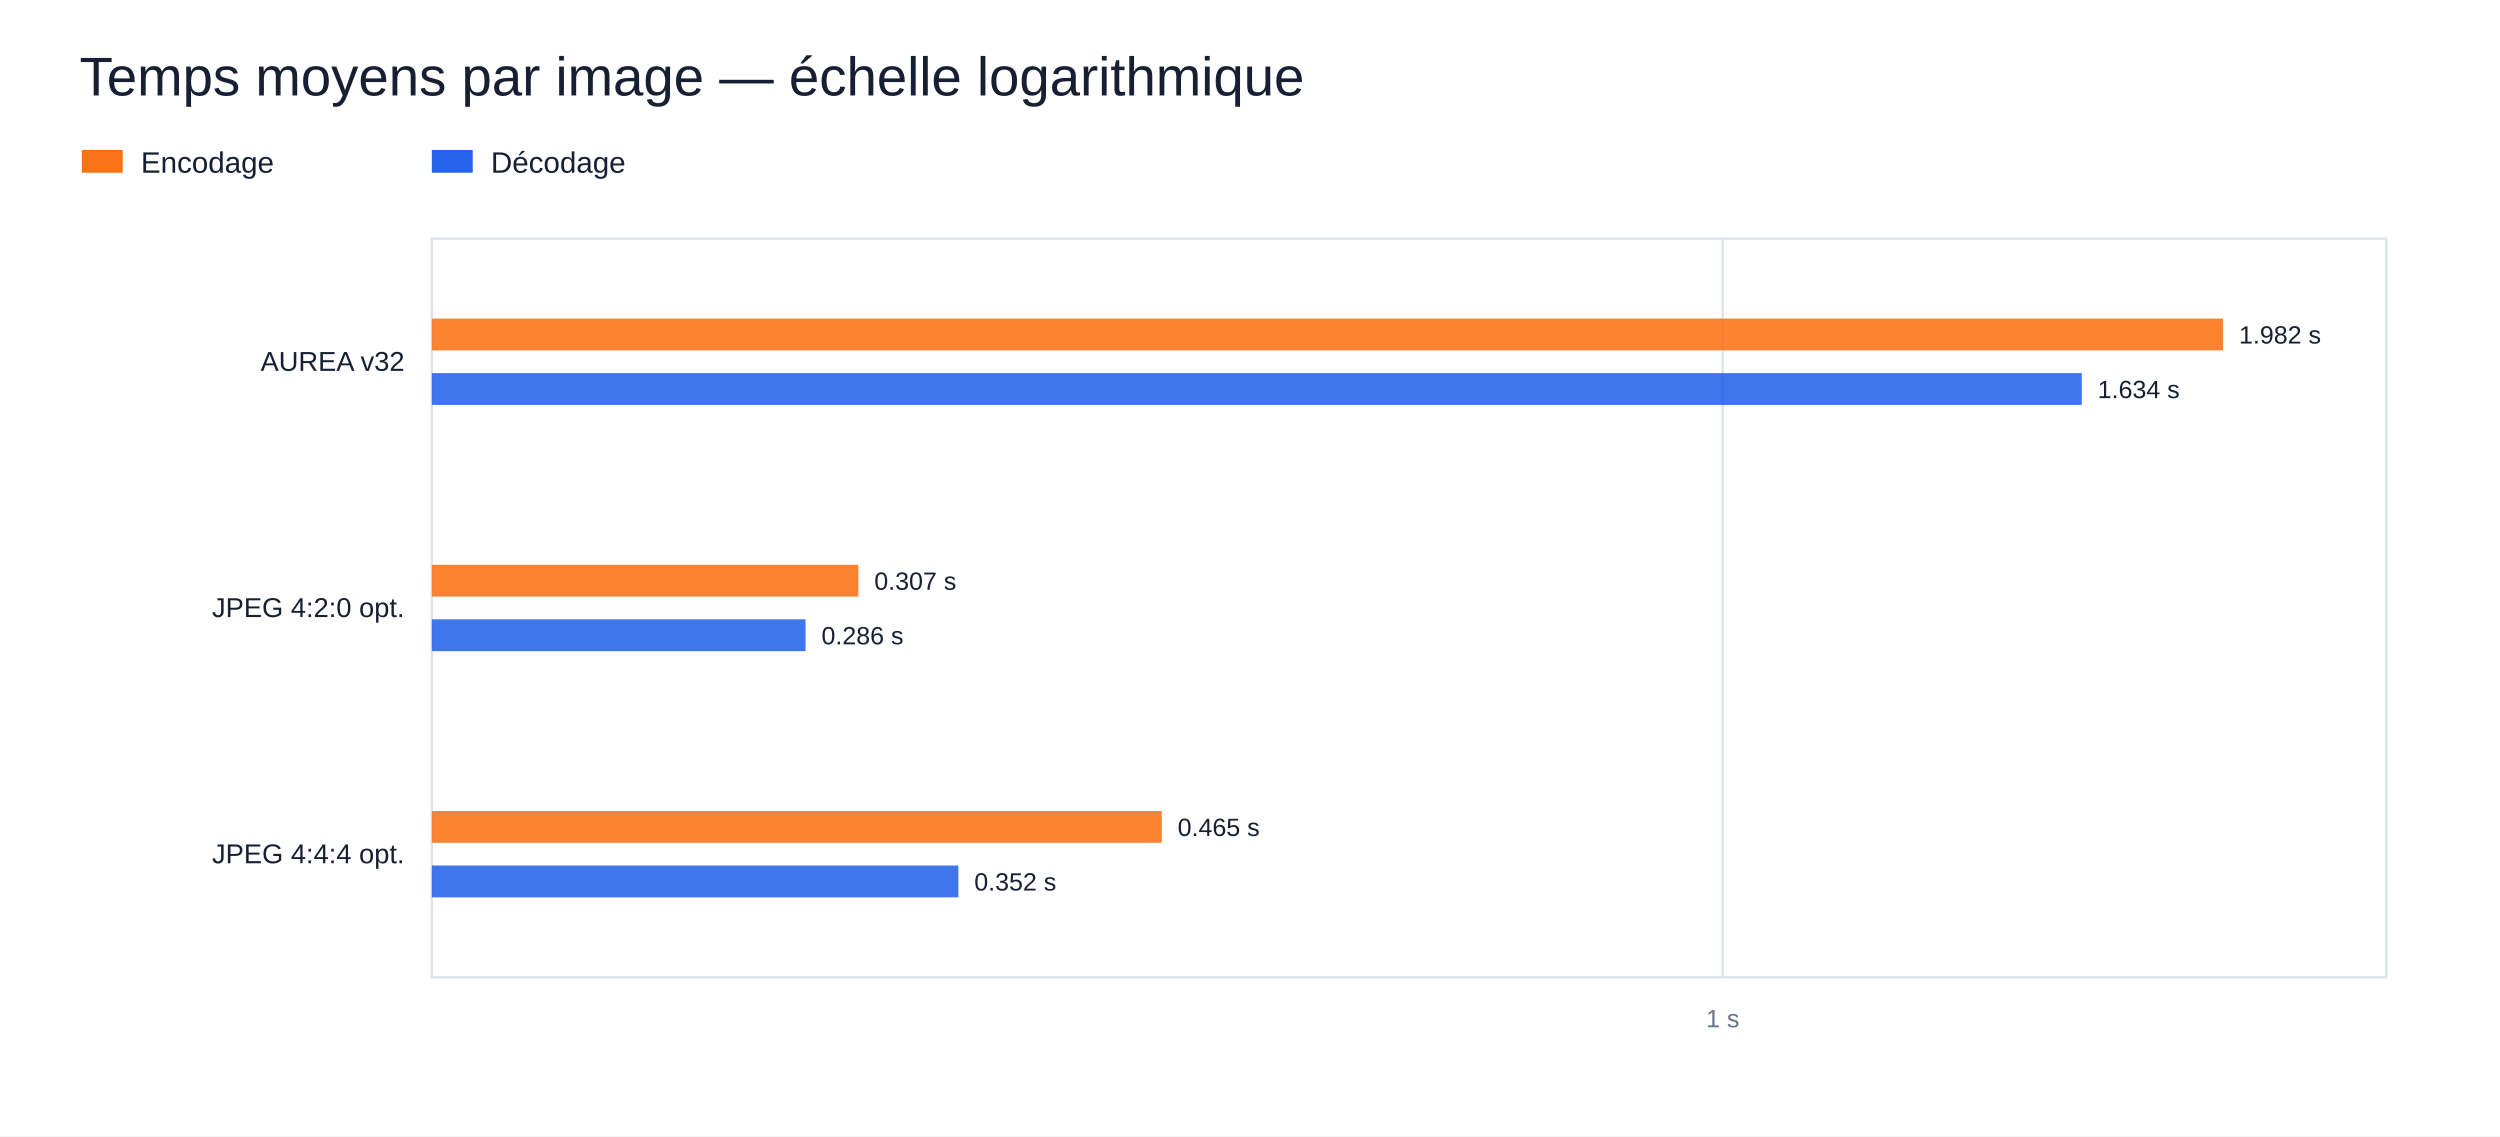
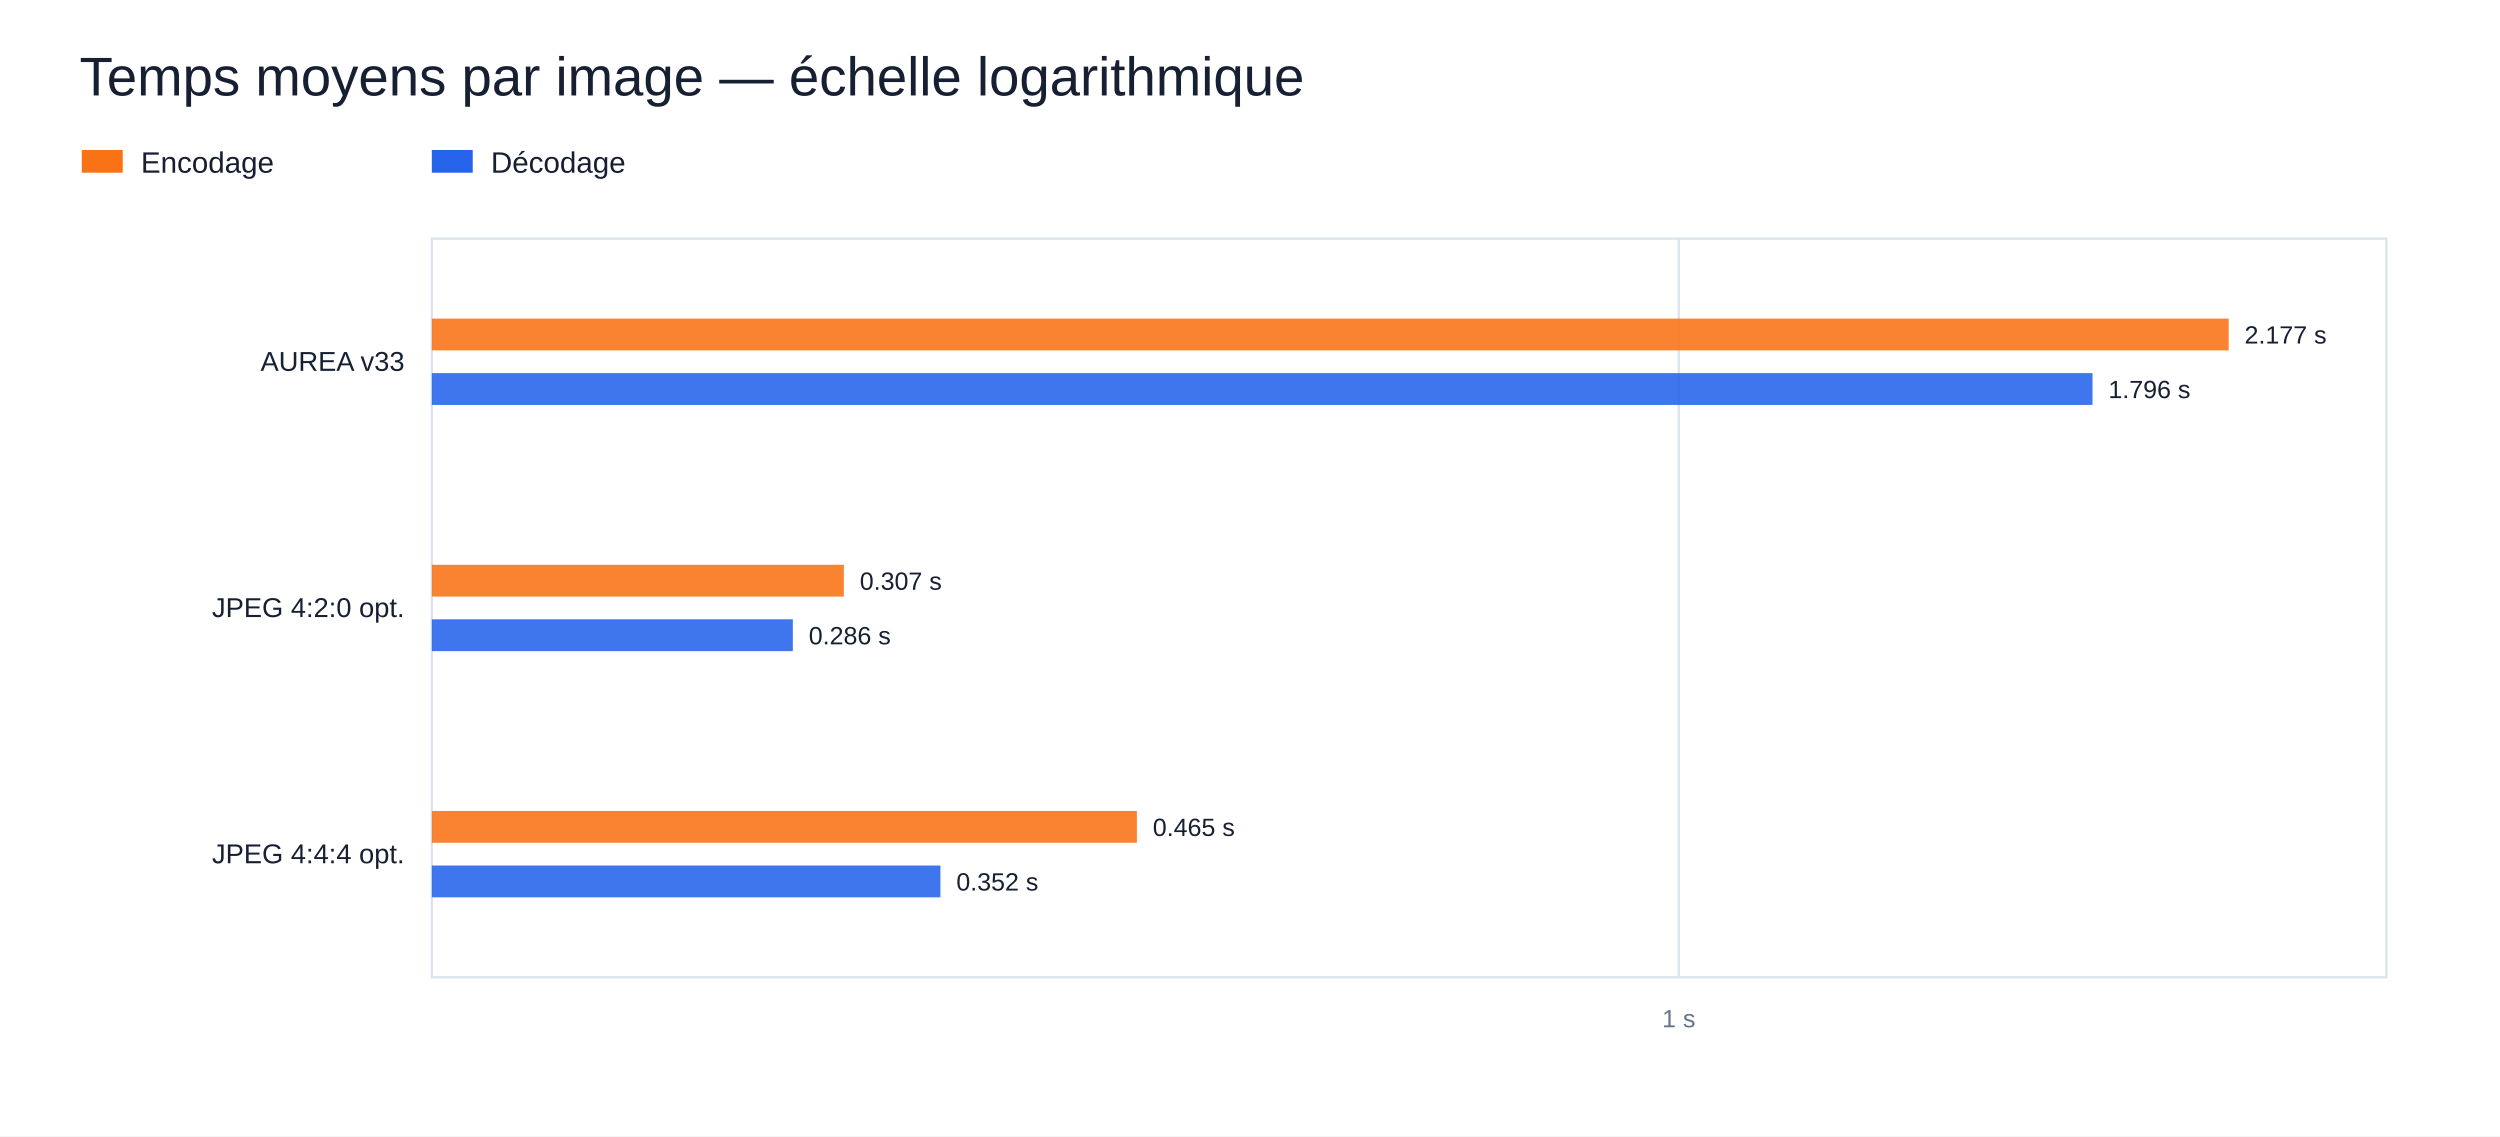
<svg xmlns="http://www.w3.org/2000/svg" width="1100" height="500" viewBox="0 0 1100 500" role="img" aria-label="Temps moyens AUREA et JPEG">
  <rect width="100%" height="100%" fill="#ffffff" />
  <text x="35.00" y="42.00" text-anchor="start" font-family="Segoe UI,Arial,sans-serif" font-size="24" font-weight="500" fill="#172033">Temps moyens par image — échelle logarithmique</text>
  <rect x="36" y="66" width="18" height="10" fill="#f97316" />
  <text x="62.00" y="76.00" text-anchor="start" font-family="Segoe UI,Arial,sans-serif" font-size="13" font-weight="400" fill="#172033">Encodage</text>
  <rect x="190" y="66" width="18" height="10" fill="#2563eb" />
  <text x="216.00" y="76.00" text-anchor="start" font-family="Segoe UI,Arial,sans-serif" font-size="13" font-weight="400" fill="#172033">Décodage</text>
  <rect x="190" y="105" width="860" height="325" fill="none" stroke="#dbe3ec" />
-   <line x1="758.00" y1="105" x2="758.00" y2="430" stroke="#dbe3ec" />
-   <text x="758.00" y="452.00" text-anchor="middle" font-family="Segoe UI,Arial,sans-serif" font-size="11" font-weight="400" fill="#64748b">1 s</text>
-   <text x="178.00" y="163.17" text-anchor="end" font-family="Segoe UI,Arial,sans-serif" font-size="12" font-weight="400" fill="#172033">AUREA v32</text>
-   <rect x="190.00" y="140.17" width="788.16" height="14" fill="#f97316" opacity="0.88" />
-   <text x="985.16" y="151.17" text-anchor="start" font-family="Segoe UI,Arial,sans-serif" font-size="11" font-weight="400" fill="#172033">1.982 s</text>
-   <rect x="190.00" y="164.17" width="725.99" height="14" fill="#2563eb" opacity="0.88" />
-   <text x="922.99" y="175.17" text-anchor="start" font-family="Segoe UI,Arial,sans-serif" font-size="11" font-weight="400" fill="#172033">1.634 s</text>
+   <line x1="738.66" y1="105" x2="738.66" y2="430" stroke="#dbe3ec" />
+   <text x="738.66" y="452.00" text-anchor="middle" font-family="Segoe UI,Arial,sans-serif" font-size="11" font-weight="400" fill="#64748b">1 s</text>
+   <text x="178.00" y="163.17" text-anchor="end" font-family="Segoe UI,Arial,sans-serif" font-size="12" font-weight="400" fill="#172033">AUREA v33</text>
+   <rect x="190.00" y="140.17" width="790.61" height="14" fill="#f97316" opacity="0.88" />
+   <text x="987.61" y="151.17" text-anchor="start" font-family="Segoe UI,Arial,sans-serif" font-size="11" font-weight="400" fill="#172033">2.177 s</text>
+   <rect x="190.00" y="164.17" width="730.70" height="14" fill="#2563eb" opacity="0.88" />
+   <text x="927.70" y="175.17" text-anchor="start" font-family="Segoe UI,Arial,sans-serif" font-size="11" font-weight="400" fill="#172033">1.796 s</text>
  <text x="178.00" y="271.50" text-anchor="end" font-family="Segoe UI,Arial,sans-serif" font-size="12" font-weight="400" fill="#172033">JPEG 4:2:0 opt.</text>
-   <rect x="190.00" y="248.50" width="187.69" height="14" fill="#f97316" opacity="0.88" />
-   <text x="384.69" y="259.50" text-anchor="start" font-family="Segoe UI,Arial,sans-serif" font-size="11" font-weight="400" fill="#172033">0.307 s</text>
-   <rect x="190.00" y="272.50" width="164.45" height="14" fill="#2563eb" opacity="0.88" />
-   <text x="361.45" y="283.50" text-anchor="start" font-family="Segoe UI,Arial,sans-serif" font-size="11" font-weight="400" fill="#172033">0.286 s</text>
+   <rect x="190.00" y="248.50" width="181.30" height="14" fill="#f97316" opacity="0.88" />
+   <text x="378.30" y="259.50" text-anchor="start" font-family="Segoe UI,Arial,sans-serif" font-size="11" font-weight="400" fill="#172033">0.307 s</text>
+   <rect x="190.00" y="272.50" width="158.85" height="14" fill="#2563eb" opacity="0.88" />
+   <text x="355.85" y="283.50" text-anchor="start" font-family="Segoe UI,Arial,sans-serif" font-size="11" font-weight="400" fill="#172033">0.286 s</text>
  <text x="178.00" y="379.83" text-anchor="end" font-family="Segoe UI,Arial,sans-serif" font-size="12" font-weight="400" fill="#172033">JPEG 4:4:4 opt.</text>
-   <rect x="190.00" y="356.83" width="321.17" height="14" fill="#f97316" opacity="0.88" />
-   <text x="518.17" y="367.83" text-anchor="start" font-family="Segoe UI,Arial,sans-serif" font-size="11" font-weight="400" fill="#172033">0.465 s</text>
-   <rect x="190.00" y="380.83" width="231.68" height="14" fill="#2563eb" opacity="0.88" />
-   <text x="428.68" y="391.83" text-anchor="start" font-family="Segoe UI,Arial,sans-serif" font-size="11" font-weight="400" fill="#172033">0.352 s</text>
+   <rect x="190.00" y="356.83" width="310.23" height="14" fill="#f97316" opacity="0.88" />
+   <text x="507.23" y="367.83" text-anchor="start" font-family="Segoe UI,Arial,sans-serif" font-size="11" font-weight="400" fill="#172033">0.465 s</text>
+   <rect x="190.00" y="380.83" width="223.79" height="14" fill="#2563eb" opacity="0.88" />
+   <text x="420.79" y="391.83" text-anchor="start" font-family="Segoe UI,Arial,sans-serif" font-size="11" font-weight="400" fill="#172033">0.352 s</text>
</svg>
